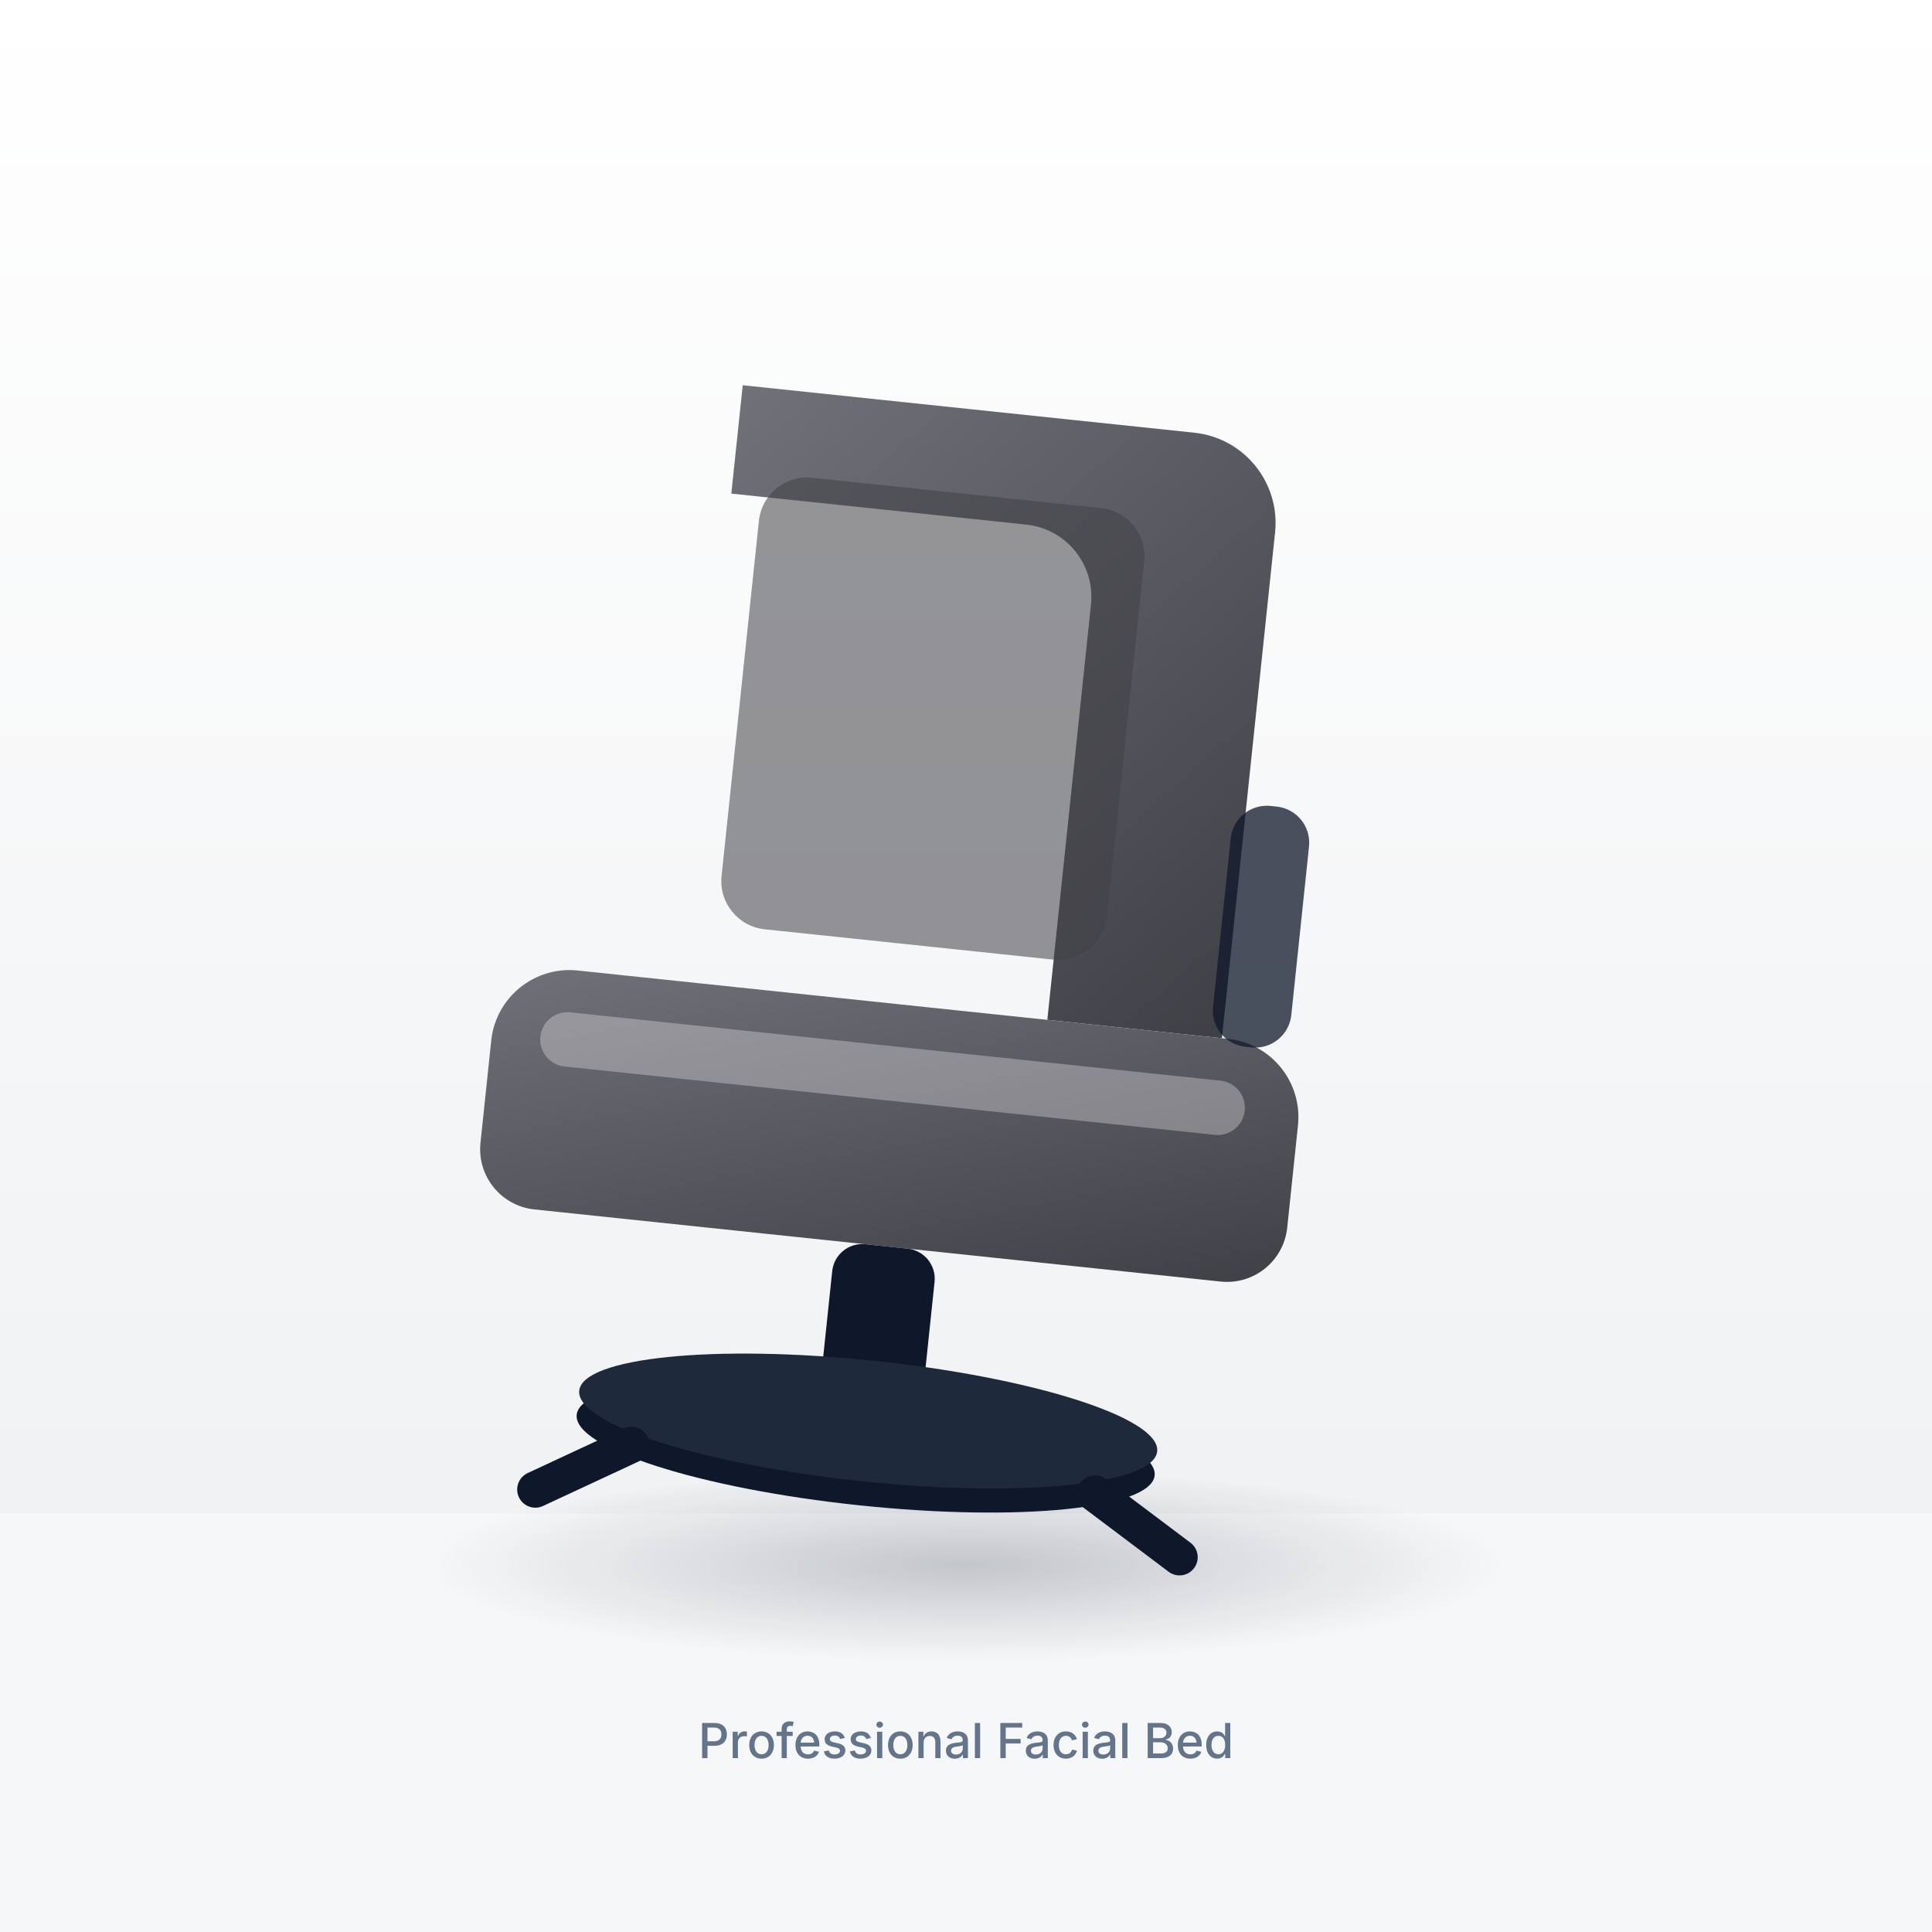
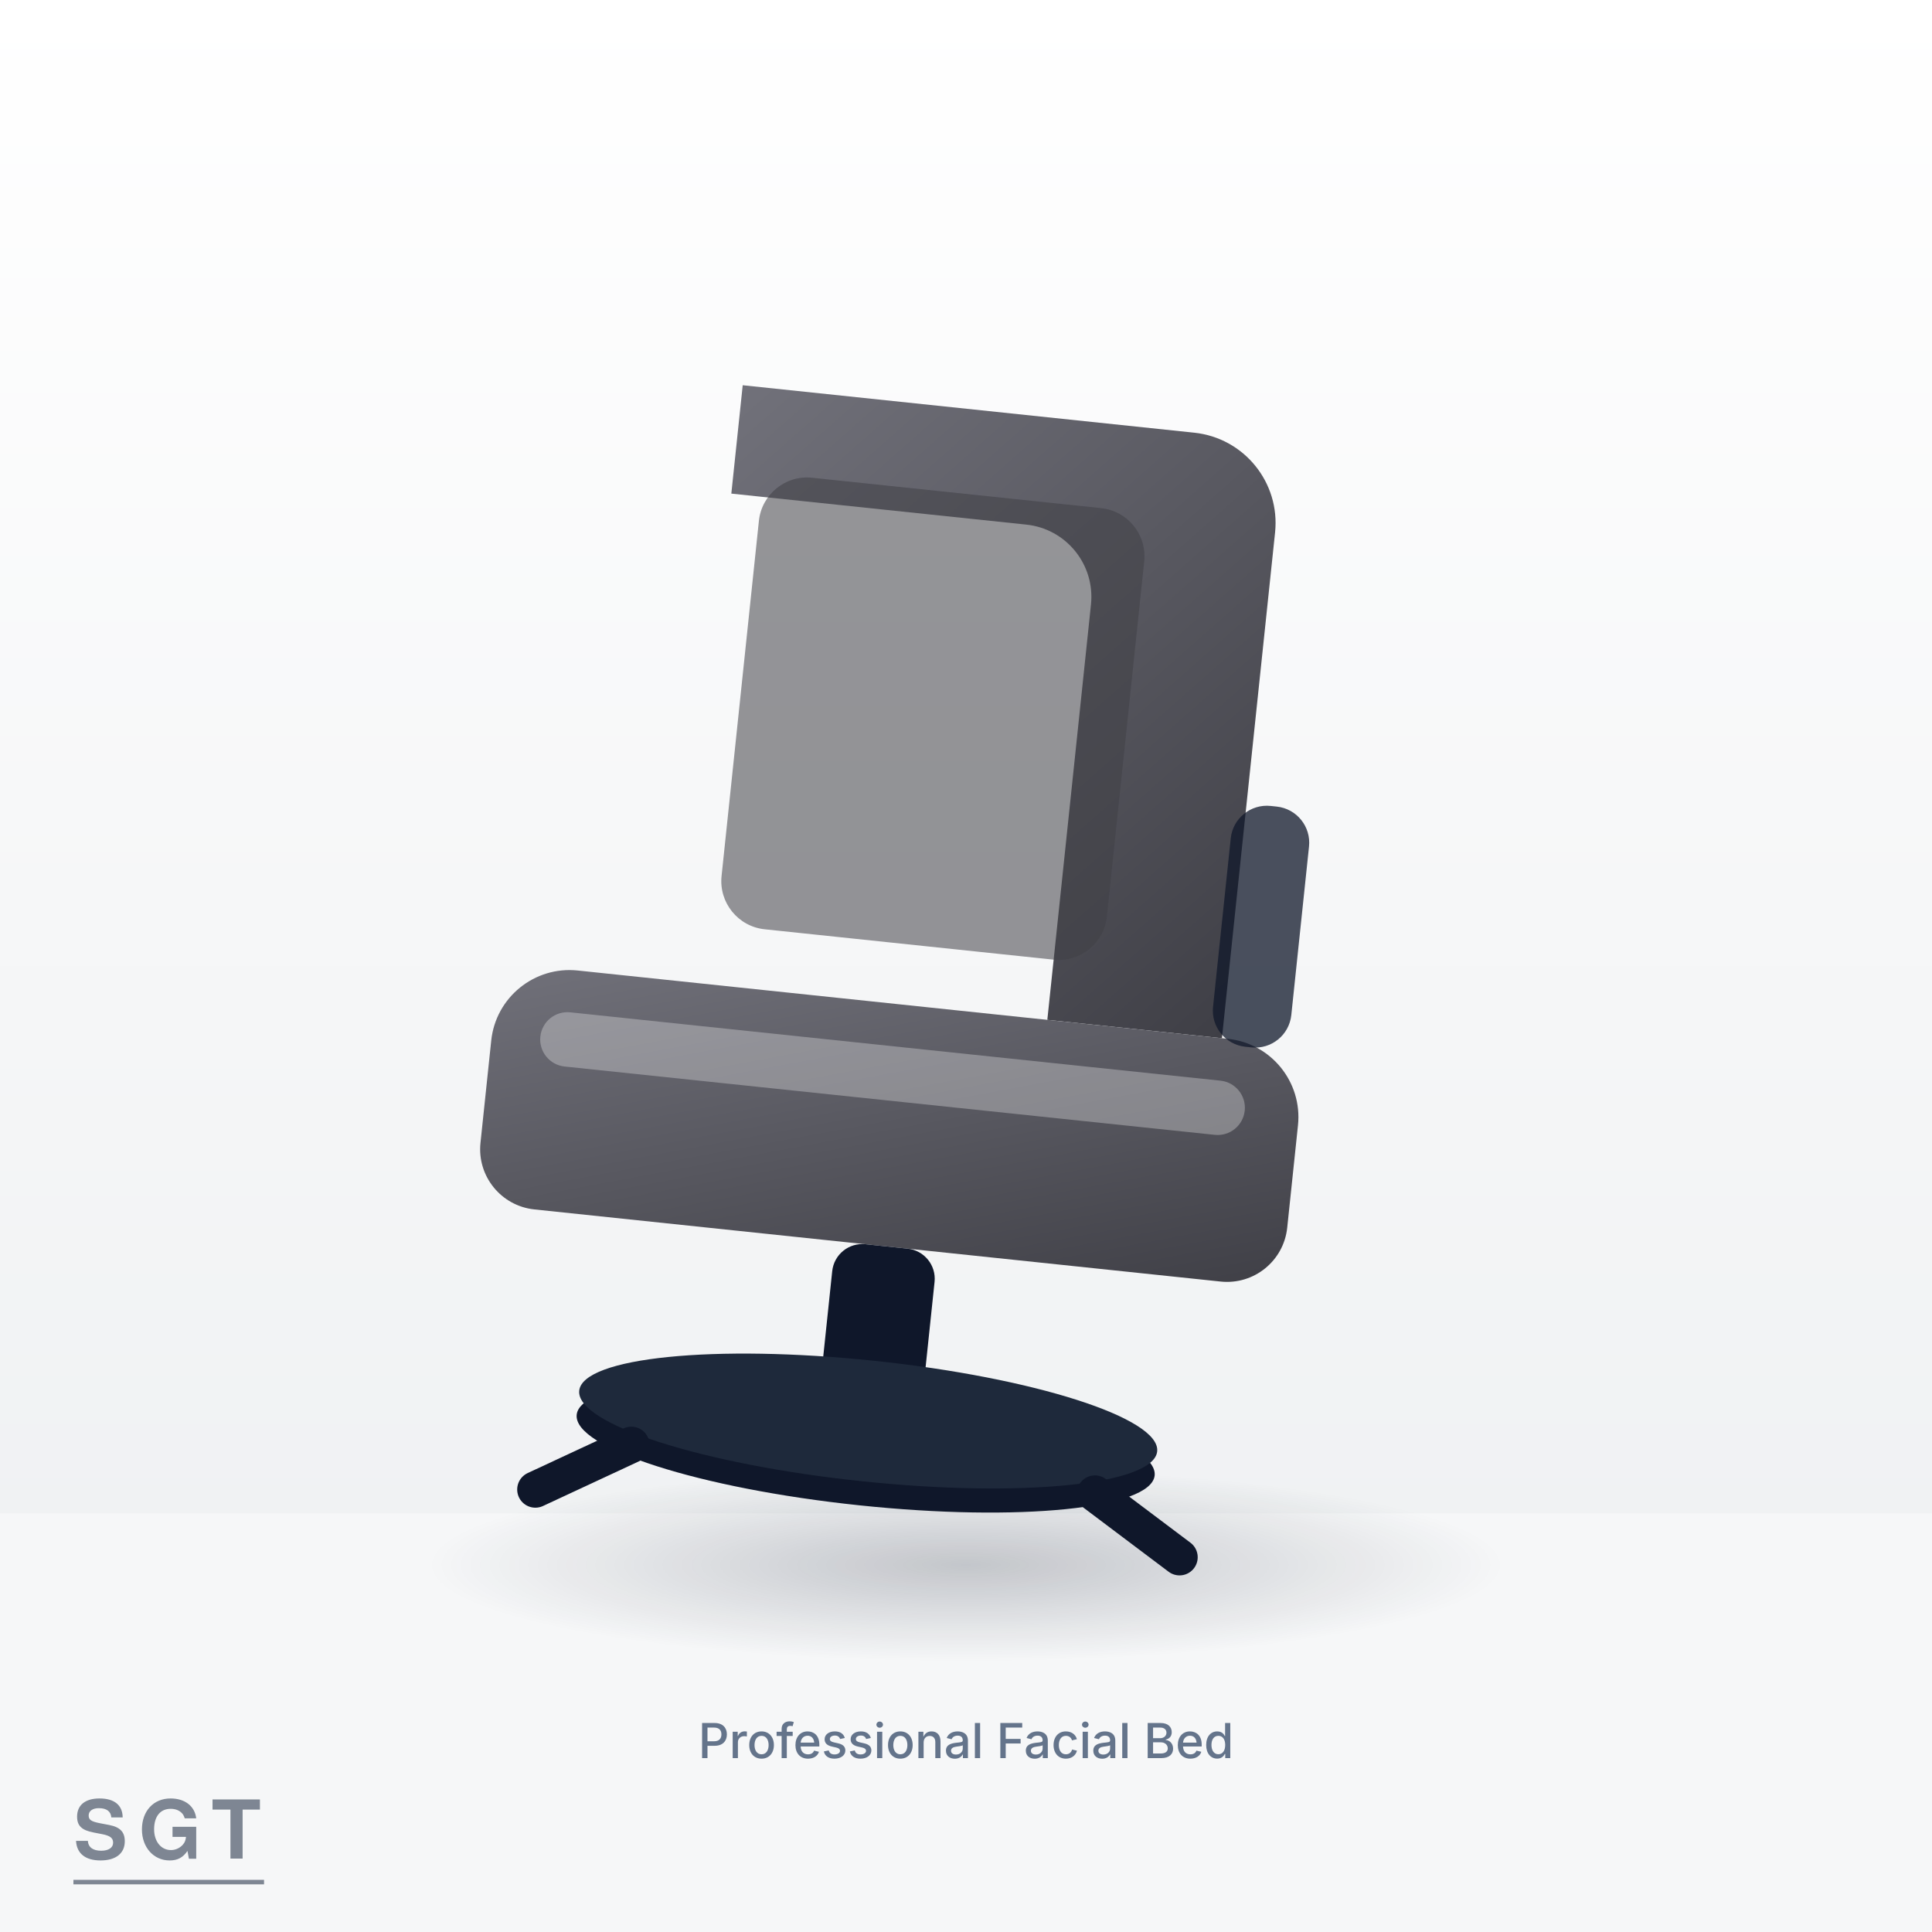
<svg xmlns="http://www.w3.org/2000/svg" viewBox="0 0 600 600" width="600" height="600" role="img" aria-label="Professional Facial Bed — Salon Furniture">
  <defs>
    <linearGradient id="bg" x1="0" y1="0" x2="0" y2="1">
      <stop offset="0%" stop-color="#ffffff" />
      <stop offset="100%" stop-color="#eceef0" />
    </linearGradient>
    <linearGradient id="body" x1="0" y1="0" x2="1" y2="1">
      <stop offset="0%" stop-color="#71717a" />
      <stop offset="100%" stop-color="#3f3f46" />
    </linearGradient>
    <linearGradient id="stroke" x1="0" y1="0" x2="1" y2="1">
      <stop offset="0%" stop-color="#71717a" />
      <stop offset="100%" stop-color="#3f3f46" />
    </linearGradient>
    <radialGradient id="shadow" cx="50%" cy="50%">
      <stop offset="0%" stop-color="#0f172a" stop-opacity="0.22" />
      <stop offset="100%" stop-color="#0f172a" stop-opacity="0" />
    </radialGradient>
  </defs>
  <rect width="600" height="600" fill="url(#bg)" />
  <rect y="470" width="600" height="130" fill="#f6f7f8" />
  <ellipse cx="300" cy="486" rx="168" ry="30" fill="url(#shadow)" />
  <g transform="translate(310 300) rotate(6) scale(0.94) translate(-300 -300)">
    <path d="M196 118h150a30 30 0 0 1 30 30v168h-58V178a24 24 0 0 0-24-24h-98z" fill="url(#body)" />
    <rect x="206" y="146" width="128" height="150" rx="16" fill="#3f3f46" opacity="0.55" />
    <path d="M162 316h216a26 26 0 0 1 26 26v34a20 20 0 0 1-20 20H156a20 20 0 0 1-20-20v-34a26 26 0 0 1 26-26z" fill="url(#body)" />
    <rect x="152" y="330" width="234" height="18" rx="9" fill="#ffffff" opacity="0.3" />
    <rect x="372" y="238" width="26" height="80" rx="12" fill="#0f172a" opacity="0.75" />
    <rect x="256" y="396" width="34" height="52" rx="10" fill="#0f172a" />
    <ellipse cx="273" cy="462" rx="96" ry="20" fill="#0f172a" />
    <ellipse cx="273" cy="454" rx="96" ry="20" fill="#1e293b" />
    <path d="M196 470l-30 18M350 470l30 18" stroke="#0f172a" stroke-width="12" stroke-linecap="round" />
  </g>
  <text x="300" y="546" font-family="ui-sans-serif,system-ui,-apple-system,sans-serif" font-size="15" font-weight="500" fill="#64748b" text-anchor="middle">Professional Facial Bed</text>
+   <g id="sgt-mark" opacity="0.62">
+     <text x="22.8" y="577.2" fill="#334155" font-family="Helvetica Neue, Helvetica, Arial, sans-serif" font-size="25.2" font-weight="600" letter-spacing="3.53">SGT</text>
+     <rect x="22.8" y="583.8" width="59.2" height="1.4" fill="#334155" />
+   </g>
</svg>
